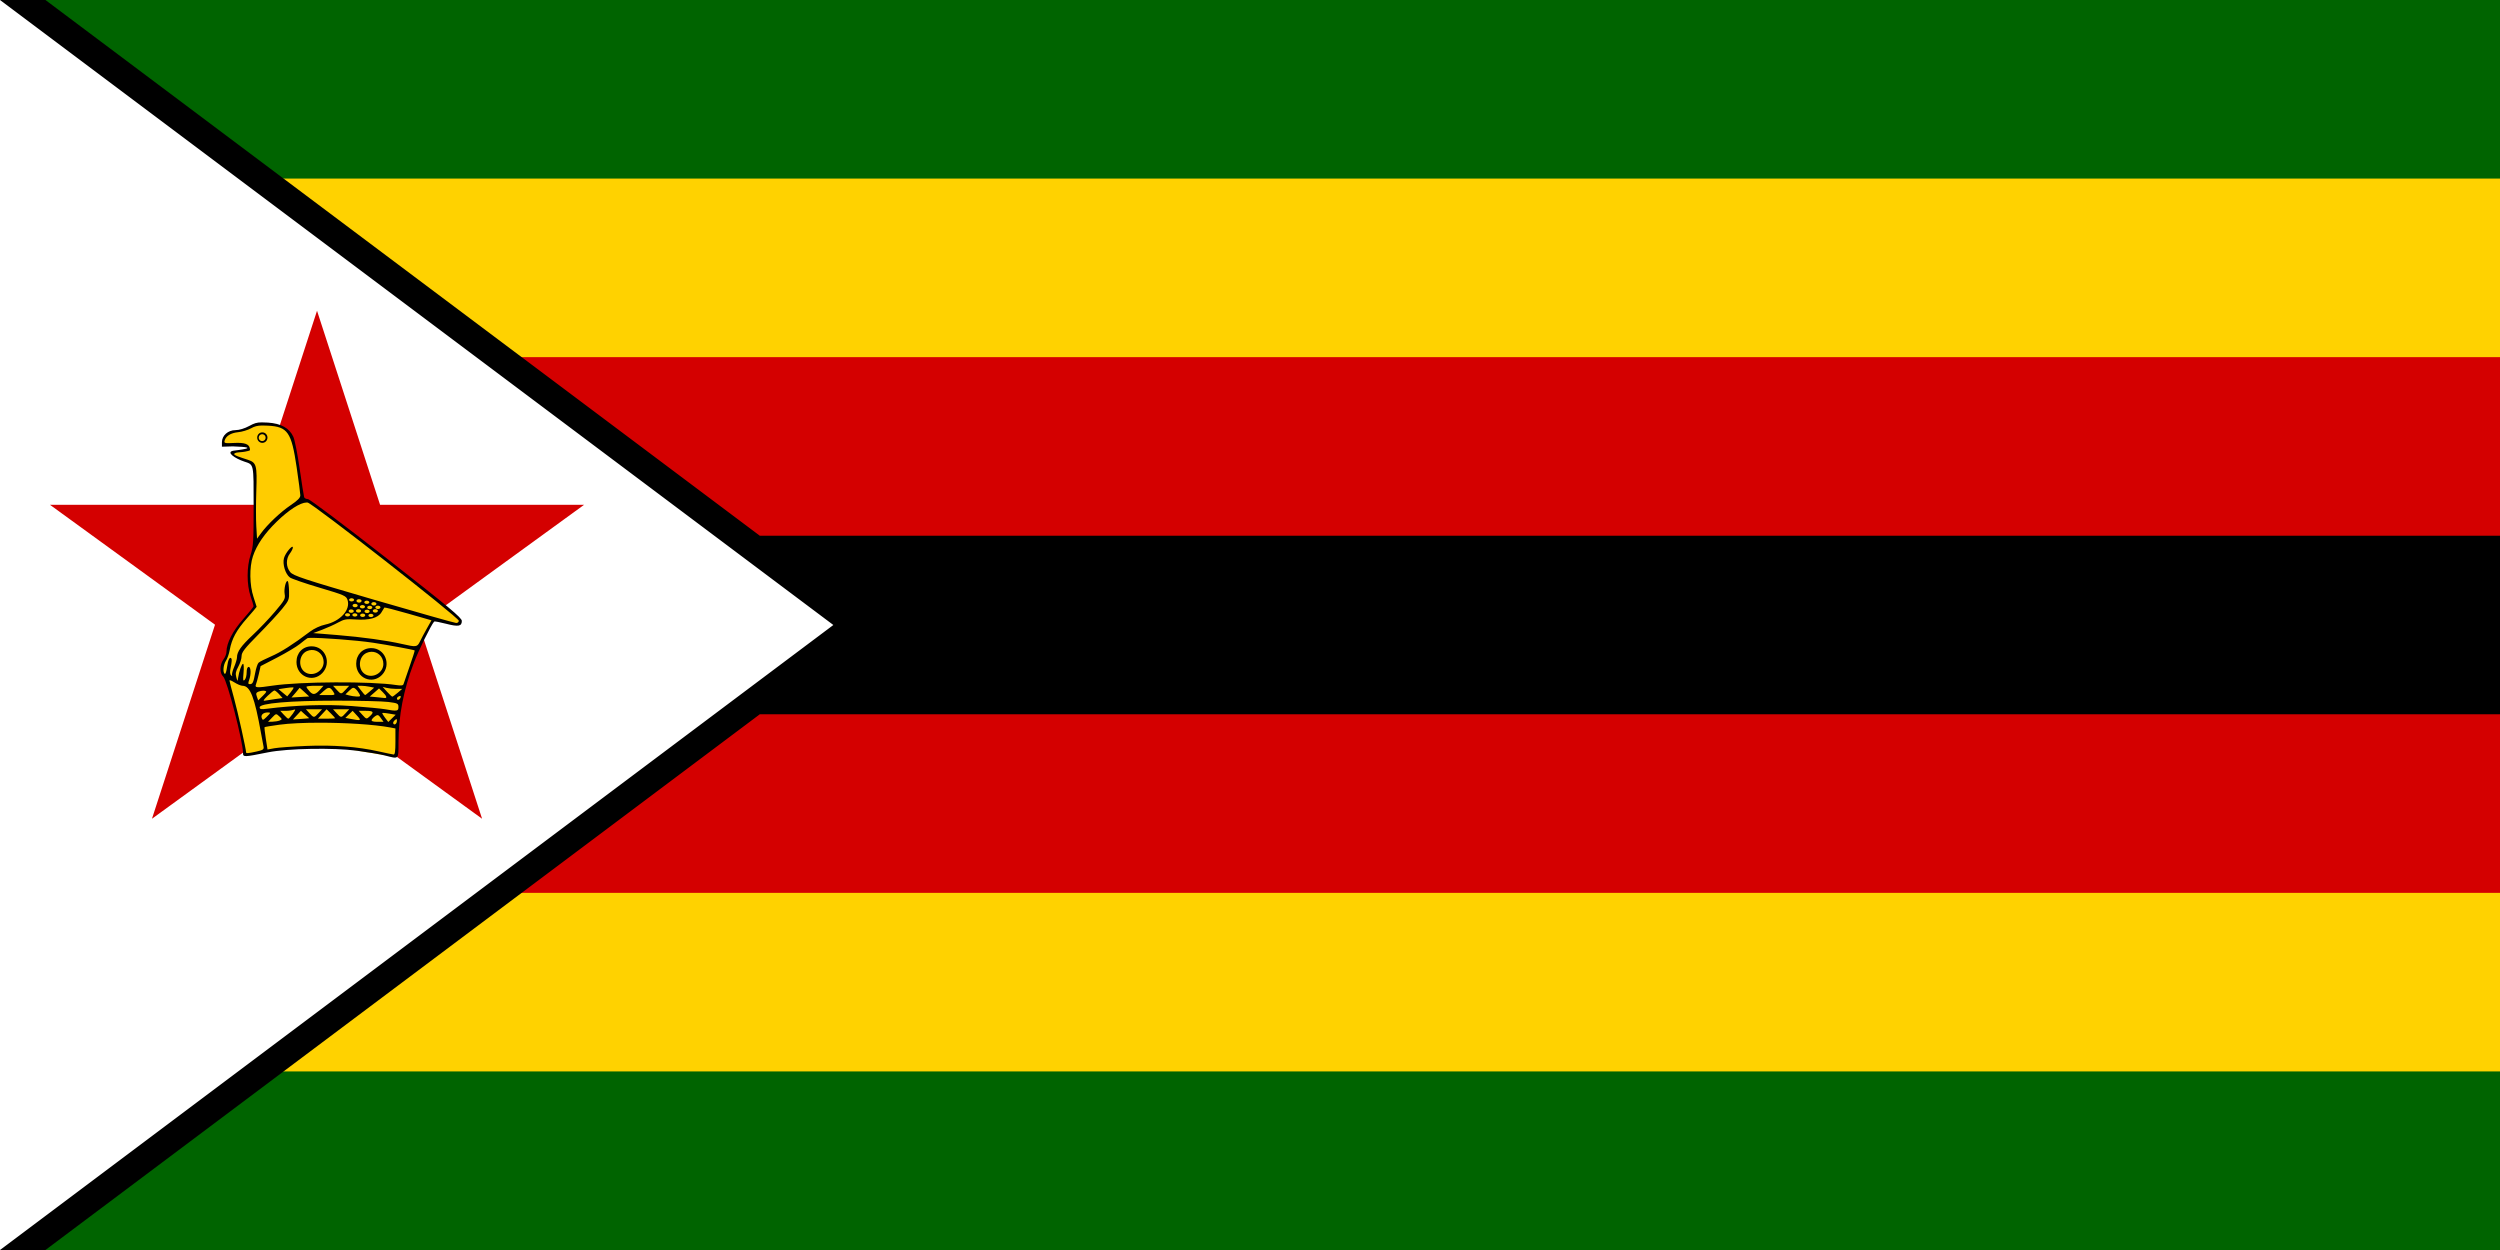
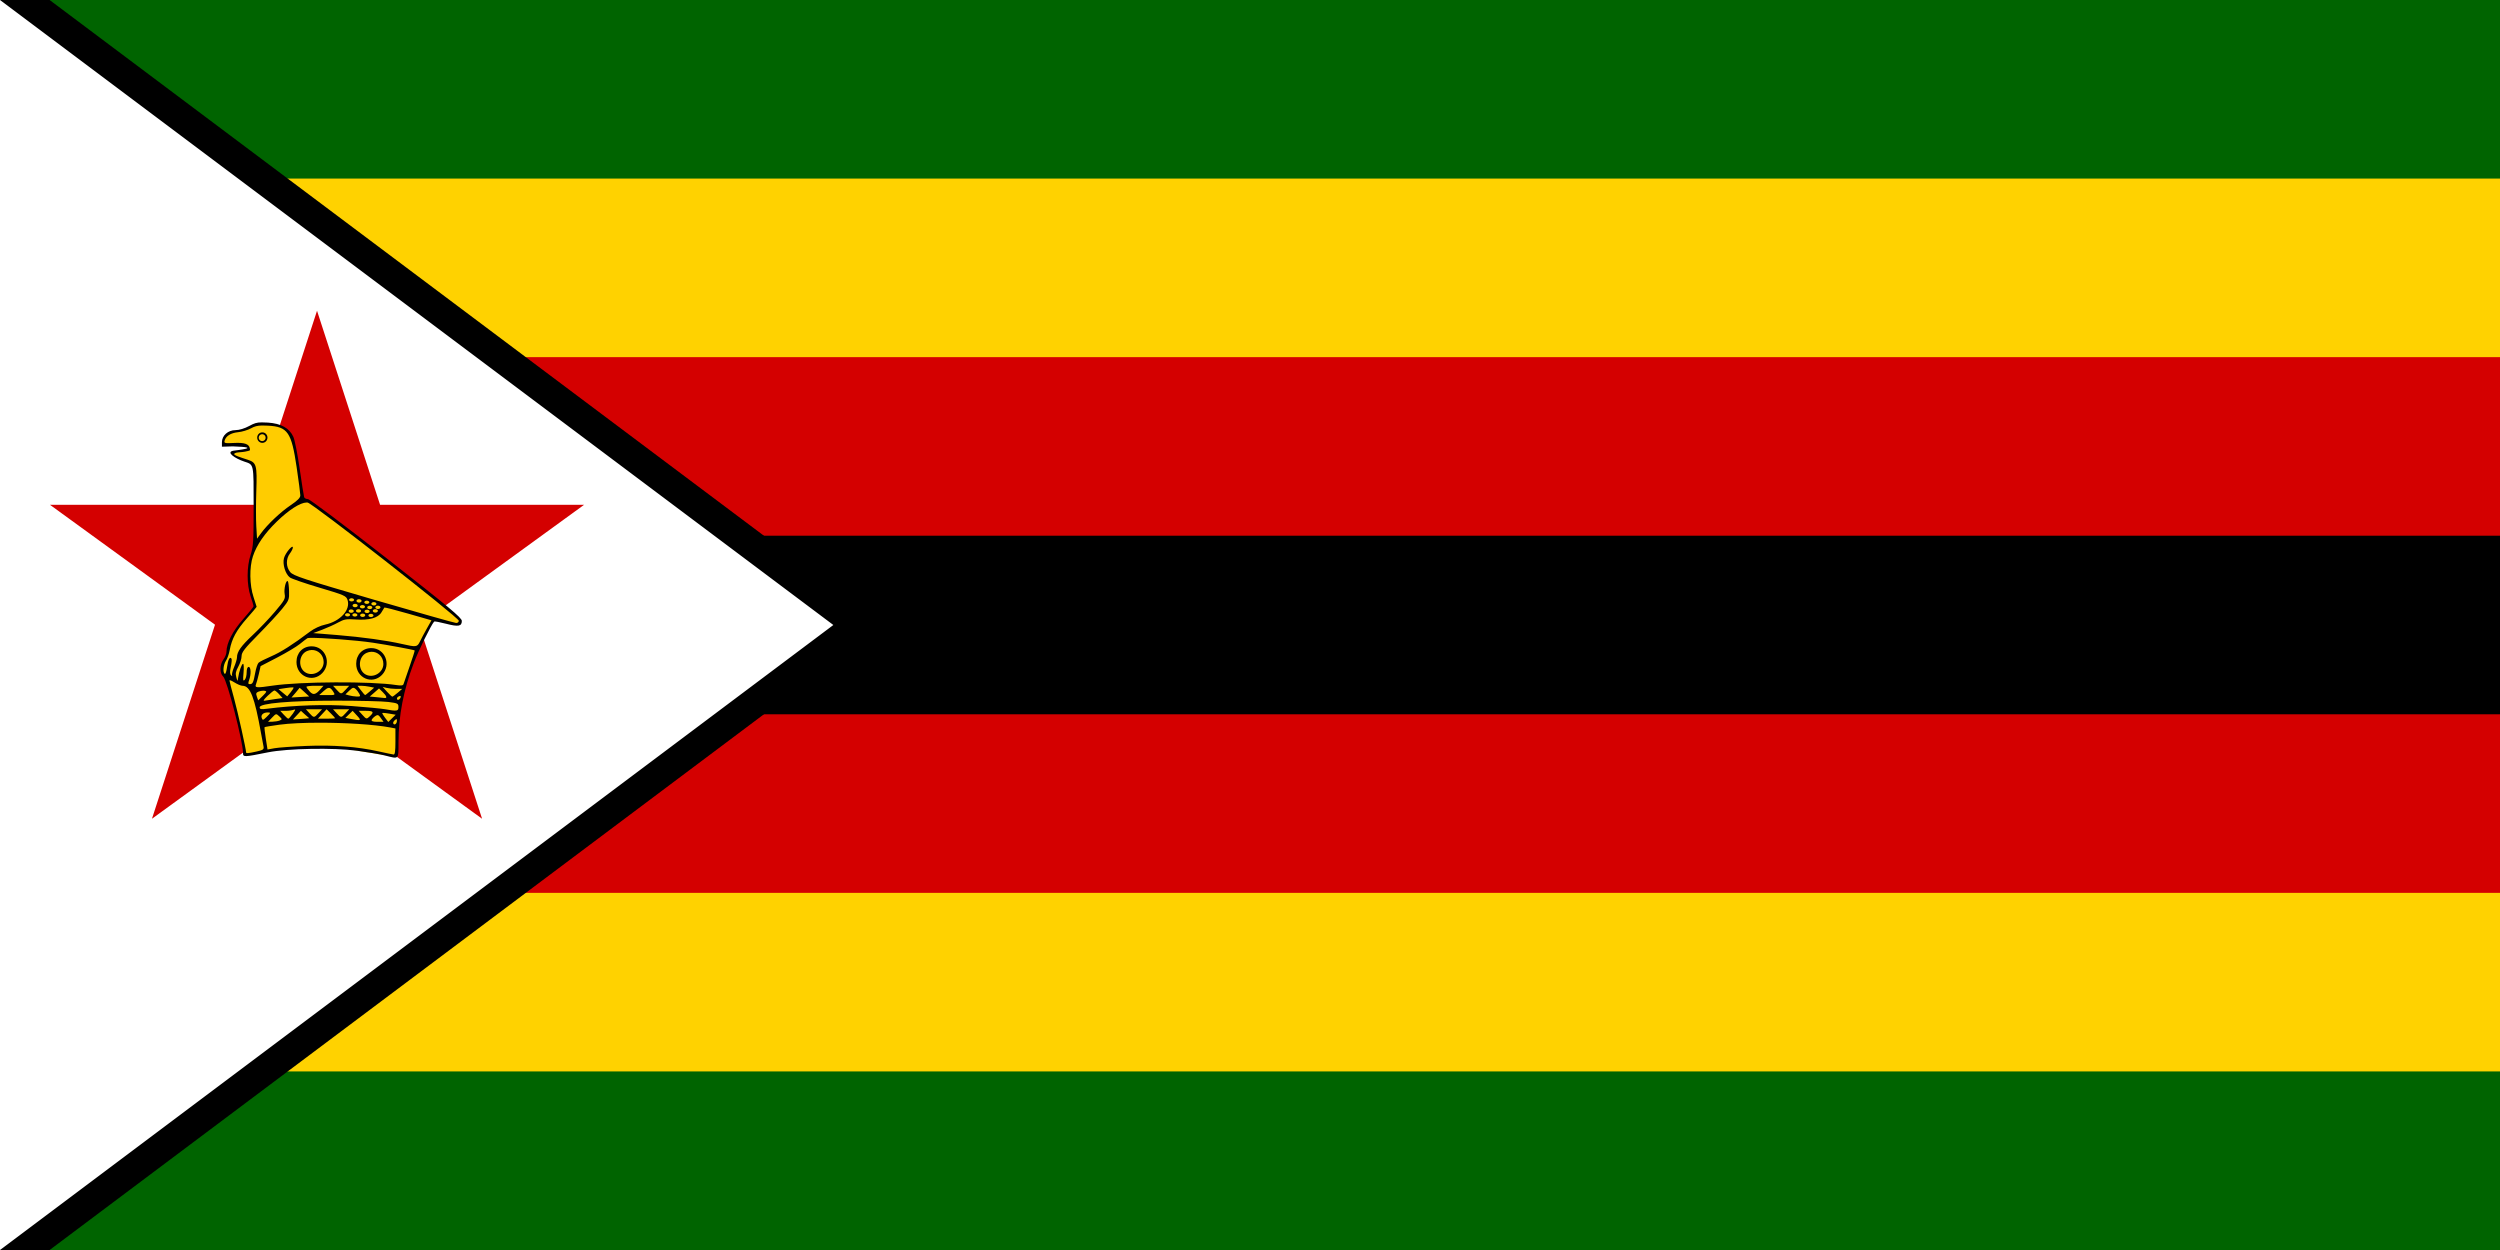
- <svg xmlns="http://www.w3.org/2000/svg" xmlns:xlink="http://www.w3.org/1999/xlink" width="1400" height="700">
-   <path d="M0 0h1400v700H0V0z" fill="#006400" />
-   <path d="M0 100h1400v500H0V100z" fill="#ffd200" />
-   <path d="M0 200h1400v300H0V200z" fill="#d40000" />
-   <path d="M0 0v700h25.448l400.02-300H1400V300H425.469L25.448 0H0z" />
-   <path d="M0 0l466.667 350L0 700" fill="#fff" />
-   <path d="M177.534 174.025L269.965 458.5 27.976 282.685h299.115L85.102 458.5z" fill="#d40000" />
-   <path d="M137.95 422.765l16.333-2.97 30.293-1.188 11.137 1.04 24.946 4.157 1.93-2.524v-17.967l2.822-15.444 5.197-15.74 5.346-12.473 6.98-12.919 11.433 2.821h2.97l.297-2.227-23.907-20.492-25.095-19.155-36.084-27.026-3.267-.891-4.01-28.213-2.82-8.613-3.713-3.267-7.276-2.376-8.019.297-3.563 2.08-7.722 1.781-4.01.594-2.672 3.118-.297 4.01 11.137.297 2.821 1.188-.297 1.188-6.385.89-2.97.891 3.564 2.673 3.564 1.337 4.752 1.782.89 3.118.446 43.211-2.524 6.682-.891 12.474 3.712 14.997-9.355 10.543-5.197 9.504-.891 5.94-2.822 5.79-.445 3.713 1.93 3.86 7.128 23.76 3.712 19.452.891.297z" fill="#fc0" />
-   <path d="M146.594 236.531c-2.859-.002-4.23.492-7.063 2.031-2.556 1.39-5.59 2.313-7.656 2.313-4.201 0-7.594 3.016-7.594 6.781v2.5l6.125-.187c17.557.587 1.528 2.205.25 2.437-4.359.791.967 4.346 6.094 6.063 5.517 1.847 5.281.778 5.281 24.969 0 19.862-.172 22.672-1.687 27.25-2.225 6.72-2.225 16.708 0 23.28.899 2.657 1.64 5.134 1.656 5.5.015.368-2.598 3.616-5.813 7.22-5.805 6.507-9.375 13.491-9.375 18.375 0 1.124-.758 3.021-1.687 4.25-2.144 2.833-2.206 7.71-.125 9.562 2.158 1.92 11.07 36.321 11.094 42.813.008 2.367.431 2.352 13.969-.375 10.928-2.203 36.765-2.67 49.843-.907 6.041.815 13.07 2 15.625 2.656 8.05 2.067 7.606 2.493 7.625-7.218.03-15.015 2.766-29.294 8.563-44.563 2.637-6.946 9.568-21.051 11.406-23.219.182-.214 3.134.332 6.563 1.22 7.014 1.815 8.937 1.476 8.937-1.563 0-1.74-7.16-7.71-42.219-35.156-23.623-18.494-42.999-33.063-43.969-33.063-.953 0-1.916-.49-2.125-1.094-.208-.604-1.322-7.753-2.5-15.906-1.177-8.153-2.768-16.204-3.53-17.875-2.232-4.886-6.851-7.477-14.22-7.969a52.05 52.05 0 0 0-3.468-.125zm.25 1.75c.92-.01 1.954.028 3.219.094 11.068.58 13.162 3.635 16.062 23.313 1.126 7.637 2.053 14.699 2.063 15.718.012 1.325-1.526 2.892-5.407 5.5-5.715 3.842-13.09 10.848-16.687 15.813l-2.156 2.937-.407-6.906c-.237-3.796-.237-12.656 0-19.688.49-14.532.11-15.966-4.656-17.562-3.89-1.303-8.968-2.703-7.469-3.594 1.637-.972 3.152-.277 7.313-1.312 1.473-.367 1.393-.305 1.156-1.563-.427-2.266-2.64-3.306-8.906-2.969-4.921.266-5.552.138-5.219-1.187.674-2.679 3.46-4.438 7.594-4.844 2.226-.218 5.473-1.204 7.25-2.187 1.966-1.088 3.492-1.53 6.25-1.563zm24.781 43.125c.233-.004.45 0 .656.031 2.837.446 84.656 64.416 84.656 66.188 0 .701-.655 1.263-1.468 1.25-.814-.013-21.638-5.91-46.25-13.094-39.334-11.48-44.99-13.354-46.688-15.406-2.413-2.916-2.494-7.369-.219-10.375.93-1.228 1.688-2.738 1.688-3.375 0-1.943-4.17 3.013-4.969 5.906-.933 3.382.806 9.042 3.344 10.875 1.003.725 8.5 3.301 16.656 5.719 13.92 4.126 14.855 4.57 15.594 6.875 1.774 5.533-4.072 11.956-12.531 13.781-2.728.589-6.198 2.195-8.594 4-9.526 7.177-16.159 11.417-21.719 13.813-3.27 1.408-6.427 3-7 3.562-.572.563-1.407 3.123-1.875 5.688-.993 5.446-1.415 6.281-3.031 6.281-.935 0-1.02-.49-.375-2.25 1.188-3.248 1.058-7.406-.25-7.406-.692 0-1.125 1.157-1.125 3.094 0 1.69-.477 3.552-1.094 4.156-.926.907-1.043.236-.656-3.938.258-2.777.145-5.062-.25-5.062-.758 0-2.247 4.209-2.781 7.906-.313 2.168-.332 2.15-1.031-.406-.547-1.997-.282-3.336 1.125-5.875 1.002-1.811 1.843-4.446 1.843-5.875 0-2.153 1.587-4.236 9.375-12.125 5.17-5.237 11.19-11.736 13.375-14.438 3.78-4.675 3.98-5.17 3.844-9.906-.079-2.737-.395-5.196-.688-5.5-.987-1.026-2.303 4.264-1.78 7.156.471 2.615-.016 3.506-5.47 9.938-3.291 3.882-8.882 9.736-12.406 13.031-6.49 6.069-8.812 9.349-8.812 12.438 0 .937-.727 3.415-1.625 5.5-.898 2.084-1.394 4.214-1.125 4.718.3.565.086.528-.531-.062-.732-.699-.79-1.993-.188-4.781.455-2.104.642-4.136.406-4.532-.906-1.524-1.969.433-2.5 4.594-.304 2.386-.875 4.136-1.281 3.875-1.222-.785-.837-5.129.656-7.344.77-1.141 1.73-3.86 2.125-6.062 1.11-6.174 3.763-11.075 9.656-17.75 2.97-3.365 5.407-6.243 5.407-6.406 0-.164-.792-2.648-1.75-5.5-2.216-6.597-2.363-16.643-.344-22.75 2.127-6.437 6.51-12.808 13.438-19.532 6.703-6.507 13.073-10.567 16.562-10.625zm25.031 53.625a1.432.955 0 0 1 1.656.938 1.432.955 0 0 1-2.843 0 1.432.955 0 0 1 1.187-.938zm4.125.531a1.432.955 0 0 1 .031 0 1.432.955 0 0 1 1.688.97 1.438.958 0 0 1-2.875 0 1.432.955 0 0 1 1.156-.97zm4.375.813a1.432.955 0 0 1 .156 0 1.432.955 0 0 1 1.532.969 1.432.955 0 0 1-2.844 0 1.432.955 0 0 1 1.156-.969zm3.938.813a1.432.955 0 0 1 .187 0 1.432.955 0 0 1 1.531.968 1.438.958 0 0 1-2.875 0 1.432.955 0 0 1 1.157-.969zm-10.5.968a1.432.955 0 0 1 .031 0 1.432.955 0 0 1 1.688.969 1.438.958 0 0 1-2.875 0 1.432.955 0 0 1 1.156-.969zm4.125.688a1.432.955 0 0 1 1.687.937 1.438.958 0 0 1-2.875 0 1.432.955 0 0 1 1.188-.937zm8.656.344a1.432.955 0 0 1 1.688.937 1.438.958 0 0 1-2.875 0 1.432.955 0 0 1 1.187-.938zm-4.563.062a1.432.955 0 0 1 1.688.938 1.438.958 0 0 1-2.875 0 1.432.955 0 0 1 1.188-.938zm8.438.969c.127-.188 6.125 1.338 13.313 3.406l13.062 3.75-2.531 4.5c-1.393 2.466-3.151 5.774-3.906 7.344-1.534 3.187-2.078 3.242-9.938 1.437-8.692-1.996-22.432-3.892-36.406-5.031l-13.438-1.094 5.063-1.906c2.788-1.057 6.797-2.867 8.906-4.031 3.309-1.826 4.643-2.061 9.719-1.688 7.536.555 12.615-.835 14.5-3.969a155.81 155.81 0 0 1 1.656-2.718zm-14.75.937a1.432.955 0 0 1 .031 0 1.432.955 0 0 1 1.688.969 1.438.958 0 0 1-2.875 0 1.432.955 0 0 1 1.156-.969zm9.406 0a1.432.955 0 0 1 .031 0 1.432.955 0 0 1 1.688.969 1.438.958 0 0 1-2.875 0 1.432.955 0 0 1 1.156-.969zm-13.5.125a1.432.955 0 0 1 .188 0 1.432.955 0 0 1 1.531.969 1.438.958 0 0 1-2.875 0 1.432.955 0 0 1 1.156-.969zm8.906.156a1.432.955 0 0 1 1.688.938 1.438.958 0 0 1-2.875 0 1.432.955 0 0 1 1.188-.938zm-10.937 1.97a1.432.955 0 0 1 .031 0 1.432.955 0 0 1 1.656.968 1.432.955 0 0 1-2.843 0 1.432.955 0 0 1 1.156-.969zm4.094.062a1.432.955 0 0 1 .156 0 1.432.955 0 0 1 1.531.969 1.432.955 0 0 1-2.844 0 1.432.955 0 0 1 1.157-.97zm4.375.156a1.432.955 0 0 1 1.687.938 1.438.958 0 0 1-2.875 0 1.432.955 0 0 1 1.188-.938zm4.625.125a1.432.955 0 0 1 .031 0 1.432.955 0 0 1 1.656.969 1.432.955 0 0 1-2.844 0 1.432.955 0 0 1 1.157-.969zm-33.844 13.469c5.718-.183 25.682 1.265 35.156 2.687 8.339 1.252 22.945 3.963 23.438 4.344.123.095-1.129 4.092-2.813 8.875-1.684 4.783-3.22 9.248-3.406 9.906-.255.898-1.281 1.037-4.125.594-13.885-2.164-53.893-1.968-69.281.344-8.748 1.314-10.033 1.218-9.281-.625.344-.846 1.076-3.491 1.625-5.906l1-4.407 9.28-4.812c5.102-2.657 10.787-6.043 12.626-7.531 1.838-1.49 3.756-2.967 4.281-3.282.164-.098.683-.161 1.5-.187zm-44.938 23.719c.417 0 1.458.48 2.657 1.25 1.565 1.005 3.563 1.833 4.437 1.843 4.354.054 6.746 6.187 10.438 26.781.52 2.899 1.13 6.11 1.344 7.157.34 1.668-.138 2.042-3.875 2.875-4.725 1.053-5.875 1.13-5.875.5 0-1.769-4.698-22.869-6.75-30.313-1.398-5.07-2.563-9.535-2.563-9.937 0-.05.024-.102.063-.125a.216.216 0 0 1 .125-.031zm47.688 3.093h4.781l-1.594 1.813c-2.83 3.25-4.182 3.559-6.156 1.375-.993-1.1-1.812-2.263-1.812-2.594 0-.331 2.153-.594 4.781-.594zm10.125 0h9.062l-2 2.188c-2.45 2.71-2.612 2.71-5.062 0l-2-2.188zm13.688 0h2.093c1.14 0 3.231.235 4.656.531l2.594.532-2.406 2.094c-1.318 1.152-2.522 2.089-2.688 2.062-.165-.027-1.2-1.234-2.28-2.656l-1.97-2.563zm14.093.625l2.094.531c1.162.304 3.641.585 5.5.594h3.375l-2.531 2.156c-1.394 1.188-2.739 2.17-3 2.188-.262.017-1.604-1.2-2.969-2.719l-2.469-2.75zm-50.344.281c.243.007.395.018.438.063.171.179-.535 1.378-1.594 2.656l-1.937 2.313-2.438-2-2.437-2.031 4.062-.625c1.67-.26 3.178-.396 3.906-.375zm3.844.25c0-.083 1.215.976 2.688 2.344l2.687 2.5-4.969.281-4.968.282 2.281-2.625c1.255-1.447 2.28-2.698 2.281-2.781zm30.188 0c.356.024.7.228 1.125.594.736.635 1.7 1.896 2.156 2.781.714 1.388.498 1.576-1.531 1.5-1.295-.048-3.232-.34-4.313-.656l-1.969-.562 2.157-2.094c1.139-1.112 1.781-1.602 2.375-1.563zm-14 .032c.935-.13 1.662.568 2.656 2.125 1.217 1.905 1.174 1.933-3.313 1.906l-4.53-.031 2.405-2.188c1.192-1.089 2.055-1.712 2.782-1.812zm28.281.312l2.063 2.031c2.259 2.207 2.658 3.554 1 3.313-.581-.084-2.678-.284-4.657-.469l-3.594-.344 2.594-2.25 2.594-2.28zm-58.563 1.125c.391 0 1.599.955 2.657 2.125l1.906 2.125-4.094.563c-2.255.303-4.852.712-5.781.906-1.256.262-.876-.434 1.469-2.688 1.736-1.668 3.453-3.03 3.844-3.03zm-6.25.125c.279-.004.533.027.75.063 1.385.224 1.253.579-1 2.812l-2.593 2.563-.75-2.125c-.627-1.743-.444-2.24 1-2.813.724-.287 1.758-.486 2.594-.5zm76.594 2.938c.401-.025.486.3.25.937-.513 1.39-2 1.732-2 .469 0-.431.577-.981 1.25-1.25.205-.082.367-.148.5-.156zm-35.531 2.656c12.78 0 25.8.318 28.938.719 5.277.674 5.687.877 5.687 2.844 0 2.342-.713 2.454-7.594 1.218-2.09-.375-10.477-1.173-18.656-1.781-14.196-1.056-31.792-.485-47.469 1.531-3.236.416-4 .257-4-.812 0-2.265 16.945-3.719 43.094-3.719zm-17.188 4.813h9.032l-2 2.187c-2.45 2.71-2.613 2.71-5.063 0l-1.969-2.188zm11.594 0l2.375 2.343c1.306 1.3 2.375 2.505 2.375 2.656 0 .152-2.17.282-4.812.282h-4.813l2.438-2.656 2.437-2.625zm3.594 0h9.062l-2 2.187c-2.45 2.71-2.612 2.71-5.062 0l-2-2.188zm-21.375.125c.396.025.04.693-1.156 2.375-1.088 1.528-2.235 2.78-2.531 2.78-.297 0-1.41-1.01-2.5-2.218l-2-2.188h3.03c1.67 0 3.695-.272 4.5-.593.296-.118.525-.165.657-.156zm3.406.75l2.156 1.968c1.192 1.087 2.29 2.051 2.438 2.125.149.074-1.81.27-4.375.438l-4.688.312 2.25-2.437 2.22-2.406zm28.938 0l2.437 2.656c2.656 2.881 2.39 3.007-3.656 1.844l-2.844-.532 2.031-2 2.032-1.969zm3.406 0h3.938c4.267 0 4.817.67 2.406 2.937-1.983 1.865-1.993 1.85-4.344-.75l-2-2.188zm-51.031.906c1.92-.018 1.863.164-.625 2.594-1.908 1.862-2.138 1.903-2.656.5-.62-1.681.867-3.072 3.28-3.094zm64.656.25c.648-.006 1.981.142 3.469.406l3.625.625-2.094 2.031-2.063 2.031-1.812-2.375c-.992-1.31-1.683-2.498-1.531-2.656.038-.04.19-.06.406-.062zm-59.938.781c.513-.087.966.33 1.844 1.156 1.675 1.576 1.696 1.72.25 2.313-.843.345-2.679.653-4.062.687l-2.5.063 2.281-2.375c1.123-1.167 1.675-1.757 2.188-1.844zm56.813.469c.587-.033 1.053.47 1.875 1.625l1.531 2.125h-3.5c-2.28 0-3.37-.364-3.156-1.031.18-.563 1.065-1.514 1.969-2.125.534-.362.929-.575 1.281-.594zm10.688 2.25c.186.042.218.348.218.906 0 1.64-1.364 2.715-2.031 1.594-.26-.436.09-1.278.781-1.875.512-.441.845-.668 1.031-.625zm-43.22 2c14.451-.016 30.522.944 39.845 2.687l2.75.531v7.344c0 5.373-.262 7.339-1.032 7.25-.58-.066-4.3-.83-8.25-1.719-11.918-2.68-25.393-3.717-40.562-3.093-7.668.315-15.691.891-17.844 1.281l-3.938.719-.968-6.125c-.534-3.361-.836-6.221-.688-6.375.148-.154 3.853-.781 8.25-1.375 5.662-.765 13.767-1.116 22.438-1.125z" />
-   <path d="M207.938 362.938c-4.941 0-8.47 3.645-8.47 8.78 0 8.002 8.996 11.876 14.438 6.22 5.443-5.657 1.73-15-5.969-15zm-.032 2.062c3.65-.144 6.781 2.696 6.781 6.813 0 4.817-5.575 8.177-9.875 5.937-4.597-2.395-4.256-10.095.532-12.156a7.138 7.138 0 0 1 2.562-.594z" id="a" />
-   <use transform="translate(-33.441 -1)" width="1400" height="700" xlink:href="#a" />
-   <path d="M146.688 242.125a2.871 2.94 0 0 0-2.657 2.938 2.875 2.943 0 1 0 5.75 0 2.871 2.94 0 0 0-3.094-2.938zm.187 1.031a1.933 1.905 0 0 1 1.875 1.906 1.938 1.91 0 1 1-3.875 0 1.933 1.905 0 0 1 2-1.906z" />
+ <svg xmlns="http://www.w3.org/2000/svg" xmlns:xlink="http://www.w3.org/1999/xlink" width="840" height="420">
+   <path fill="#006400" d="M0 0h840v420H0z" />
+   <path fill="#ffd200" d="M0 60h840v300H0z" />
+   <path fill="#d40000" d="M0 120h840v180H0z" />
+   <path d="M0 180h840v60H0z" />
+   <path d="M0 0v420l280-210z" stroke="#000" stroke-width="20" />
+   <path d="M0 0v420l280-210z" fill="#fff" />
+   <path d="M106.52 104.415L161.98 275.1 16.785 169.61h179.469L51.06 275.1z" fill="#d40000" />
+   <path d="M82.77 253.659l9.8-1.782 18.175-.713 6.683.624 14.968 2.495 1.158-1.515v-10.78l1.693-9.266 3.118-9.444 3.207-7.484 4.188-7.752 6.86 1.693h1.782l.178-1.336-14.344-12.296-15.057-11.493-21.65-16.215-1.96-.535-2.406-16.928-1.693-5.167-2.227-1.96-4.366-1.426-4.81.178-2.14 1.247-4.632 1.07-2.406.356-1.603 1.871-.179 2.406 6.683.178 1.692.713-.178.712-3.831.535-1.782.534 2.138 1.604 2.139.802 2.85 1.07.535 1.87.268 25.927-1.515 4.01-.535 7.483 2.228 8.999-5.613 6.326-3.119 5.702-.534 3.564-1.693 3.474-.267 2.228 1.158 2.316 4.277 14.255 2.227 11.672z" fill="#fc0" />
+   <path d="M87.956 141.919c-1.715-.001-2.538.295-4.237 1.218-1.534.834-3.354 1.388-4.594 1.388-2.52 0-4.556 1.81-4.556 4.069v1.5l3.675-.113c10.534.353.917 1.324.15 1.463-2.616.474.58 2.607 3.656 3.637 3.31 1.108 3.169.467 3.169 14.982 0 11.917-.104 13.603-1.013 16.35-1.334 4.032-1.334 10.025 0 13.968.54 1.594.985 3.08.994 3.3.01.22-1.559 2.17-3.487 4.331-3.484 3.905-5.625 8.096-5.625 11.025 0 .675-.455 1.814-1.013 2.55-1.286 1.7-1.323 4.627-.075 5.738 1.295 1.153 6.642 21.793 6.656 25.688.005 1.42.26 1.411 8.381-.226 6.558-1.32 22.06-1.601 29.907-.543 3.624.488 7.841 1.2 9.375 1.594 4.83 1.24 4.563 1.495 4.575-4.332.017-9.008 1.66-17.576 5.137-26.737 1.582-4.168 5.741-12.631 6.844-13.931.109-.13 1.88.198 3.938.73 4.208 1.09 5.362.887 5.362-.937 0-1.044-4.296-4.625-25.331-21.094-14.174-11.096-25.8-19.837-26.381-19.837-.573 0-1.15-.294-1.275-.656-.126-.363-.794-4.652-1.5-9.544-.707-4.892-1.661-9.722-2.12-10.725-1.338-2.932-4.11-4.486-8.53-4.781a31.228 31.228 0 0 0-2.082-.075zm.15 1.05c.552-.007 1.173.016 1.931.056 6.641.349 7.898 2.181 9.638 13.987.675 4.583 1.232 8.82 1.237 9.432.008.795-.915 1.735-3.243 3.3-3.43 2.305-7.854 6.509-10.013 9.487l-1.294 1.763-.243-4.144c-.143-2.278-.142-7.594 0-11.813.294-8.719.065-9.58-2.794-10.537-2.334-.782-5.38-1.622-4.481-2.156.982-.584 1.891-.167 4.387-.788.884-.22.836-.182.694-.937-.256-1.36-1.584-1.984-5.344-1.781-2.952.159-3.331.082-3.131-.713.404-1.607 2.075-2.663 4.556-2.906 1.336-.131 3.284-.723 4.35-1.313 1.18-.652 2.095-.917 3.75-.937zm14.869 25.875c.14-.003.27 0 .394.019 1.702.267 50.793 38.649 50.793 39.712 0 .42-.393.758-.88.75-.489-.008-12.983-3.546-27.75-7.856-23.6-6.888-26.994-8.013-28.013-9.244-1.448-1.75-1.497-4.421-.132-6.225.558-.737 1.013-1.643 1.013-2.025 0-1.166-2.502 1.808-2.981 3.544-.56 2.03.483 5.425 2.006 6.525.602.434 5.1 1.98 9.994 3.431 8.352 2.476 8.913 2.742 9.356 4.125 1.065 3.32-2.443 7.174-7.519 8.269-1.637.353-3.718 1.317-5.156 2.4-5.716 4.306-9.695 6.85-13.031 8.287-1.962.845-3.857 1.8-4.2 2.138-.344.337-.844 1.873-1.125 3.412-.596 3.268-.85 3.769-1.819 3.769-.561 0-.611-.293-.225-1.35.713-1.949.635-4.444-.15-4.444-.415 0-.675.695-.675 1.857 0 1.014-.286 2.131-.656 2.493-.556.545-.626.142-.394-2.362.155-1.667.087-3.038-.15-3.038-.455 0-1.348 2.526-1.669 4.744-.188 1.3-.199 1.29-.618-.244-.328-1.198-.17-2.001.674-3.525.602-1.087 1.107-2.667 1.107-3.525 0-1.292.952-2.541 5.625-7.275 3.102-3.142 6.714-7.041 8.025-8.662 2.268-2.805 2.388-3.103 2.306-5.944-.047-1.642-.237-3.118-.412-3.3-.593-.616-1.382 2.559-1.07 4.294.284 1.568-.009 2.103-3.28 5.962-1.976 2.33-5.33 5.842-7.444 7.819-3.894 3.641-5.288 5.61-5.288 7.463 0 .562-.436 2.049-.975 3.3-.538 1.25-.836 2.528-.675 2.83.18.34.052.317-.319-.037-.438-.419-.474-1.195-.112-2.869.273-1.262.385-2.48.244-2.718-.544-.915-1.182.26-1.5 2.756-.183 1.432-.525 2.481-.769 2.325-.733-.471-.502-3.077.394-4.406.461-.685 1.037-2.317 1.275-3.638.666-3.704 2.257-6.645 5.793-10.65 1.783-2.018 3.244-3.745 3.244-3.844 0-.098-.475-1.588-1.05-3.3-1.33-3.957-1.417-9.985-.206-13.65 1.276-3.861 3.906-7.684 8.063-11.718 4.022-3.905 7.844-6.34 9.937-6.375zm15.019 32.175a.86.573 0 0 1 .993.562.86.573 0 0 1-1.706 0 .86.573 0 0 1 .713-.562zm2.475.319a.86.573 0 0 1 .019 0 .86.573 0 0 1 1.012.58.863.575 0 0 1-1.725 0 .86.573 0 0 1 .694-.58zm2.625.487a.86.573 0 0 1 .094 0 .86.573 0 0 1 .918.581.86.573 0 0 1-1.706 0 .86.573 0 0 1 .694-.581zm2.362.488a.86.573 0 0 1 .113 0 .86.573 0 0 1 .918.58.863.575 0 0 1-1.724 0 .86.573 0 0 1 .693-.58zm-6.3.58a.86.573 0 0 1 .019 0 .86.573 0 0 1 1.013.582.863.575 0 0 1-1.725 0 .86.573 0 0 1 .693-.581zm2.475.413a.86.573 0 0 1 1.013.563.863.575 0 0 1-1.725 0 .86.573 0 0 1 .712-.563zm5.194.206a.86.573 0 0 1 1.013.563.863.575 0 0 1-1.725 0 .86.573 0 0 1 .712-.563zm-2.737.038a.86.573 0 0 1 1.012.563.863.575 0 0 1-1.725 0 .86.573 0 0 1 .713-.563zm5.062.581c.076-.112 3.675.803 7.987 2.044l7.838 2.25-1.519 2.7c-.836 1.48-1.89 3.464-2.343 4.406-.92 1.913-1.247 1.946-5.963.863-5.215-1.198-13.46-2.336-21.844-3.019l-8.062-.656 3.037-1.144c1.673-.634 4.079-1.72 5.344-2.419 1.985-1.095 2.786-1.236 5.831-1.012 4.522.333 7.57-.502 8.7-2.382.473-.785.918-1.518.994-1.63zm-8.85.563a.86.573 0 0 1 .019 0 .86.573 0 0 1 1.012.581.863.575 0 0 1-1.725 0 .86.573 0 0 1 .694-.581zm5.644 0a.86.573 0 0 1 .019 0 .86.573 0 0 1 1.012.581.863.575 0 0 1-1.725 0 .86.573 0 0 1 .694-.581zm-8.1.075a.86.573 0 0 1 .112 0 .86.573 0 0 1 .919.581.863.575 0 0 1-1.725 0 .86.573 0 0 1 .694-.581zm5.344.094a.86.573 0 0 1 1.012.562.863.575 0 0 1-1.725 0 .86.573 0 0 1 .713-.563zm-6.563 1.18a.86.573 0 0 1 .019 0 .86.573 0 0 1 .993.582.86.573 0 0 1-1.706 0 .86.573 0 0 1 .694-.581zm2.456.038a.86.573 0 0 1 .094 0 .86.573 0 0 1 .919.582.86.573 0 0 1-1.706 0 .86.573 0 0 1 .693-.582zm2.625.094a.86.573 0 0 1 1.013.563.863.575 0 0 1-1.725 0 .86.573 0 0 1 .712-.563zm2.775.075a.86.573 0 0 1 .019 0 .86.573 0 0 1 .994.581.86.573 0 0 1-1.707 0 .86.573 0 0 1 .694-.581zm-20.306 8.081c3.431-.11 15.41.76 21.094 1.613 5.003.751 13.767 2.378 14.062 2.606.074.057-.677 2.455-1.687 5.325s-1.932 5.55-2.044 5.944c-.153.538-.769.622-2.475.356-8.331-1.299-32.336-1.18-41.569.206-5.249.789-6.02.731-5.569-.375.207-.507.646-2.094.976-3.543l.6-2.644 5.568-2.888c3.061-1.594 6.472-3.625 7.575-4.519 1.103-.893 2.254-1.78 2.569-1.968.099-.06.41-.097.9-.113zm-26.962 14.232c.25 0 .874.288 1.593.75.94.603 2.138 1.1 2.663 1.106 2.612.032 4.047 3.712 6.262 16.069.312 1.738.679 3.665.806 4.293.204 1.001-.082 1.225-2.325 1.725-2.834.632-3.525.678-3.525.3 0-1.061-2.818-13.72-4.05-18.187-.838-3.043-1.537-5.721-1.537-5.963 0-.03.015-.06.038-.075a.13.13 0 0 1 .075-.018zm28.612 1.856h2.869l-.957 1.087c-1.698 1.95-2.509 2.136-3.693.825-.596-.66-1.088-1.357-1.088-1.556 0-.199 1.292-.356 2.869-.356zm6.075 0h5.438l-1.2 1.312c-1.47 1.627-1.568 1.627-3.038 0l-1.2-1.312zm8.212 0h1.257c.683 0 1.938.14 2.793.319l1.557.318-1.444 1.256c-.79.692-1.513 1.254-1.613 1.238-.099-.016-.72-.74-1.368-1.594l-1.181-1.537zm8.457.375l1.256.319c.697.182 2.185.35 3.3.356h2.025l-1.519 1.293c-.836.713-1.643 1.303-1.8 1.313-.157.01-.962-.72-1.781-1.631l-1.481-1.65zm-30.206.168c.145.005.236.011.262.038.103.107-.321.827-.956 1.594l-1.163 1.387-1.462-1.2-1.463-1.219 2.438-.375c1.002-.156 1.906-.237 2.343-.225zm2.306.15c0-.05.728.586 1.612 1.407l1.613 1.5-2.982.168-2.98.17 1.368-1.576c.753-.868 1.369-1.619 1.369-1.668zm18.112 0c.214.015.42.137.675.357.442.38 1.02 1.137 1.294 1.668.429.833.299.946-.919.9-.776-.028-1.939-.204-2.587-.393l-1.181-.338 1.293-1.256c.684-.667 1.07-.961 1.425-.938zm-8.4.02c.561-.078.997.34 1.594 1.274.73 1.143.704 1.16-1.987 1.144l-2.72-.019 1.445-1.312c.714-.654 1.232-1.028 1.668-1.088zm16.969.187l1.238 1.219c1.355 1.323 1.594 2.132.6 1.987-.349-.05-1.607-.17-2.794-.281l-2.157-.207 1.557-1.35 1.556-1.368zm-35.137.675c.234 0 .958.572 1.593 1.275l1.144 1.275-2.456.337c-1.353.182-2.911.428-3.469.544-.753.157-.526-.26.881-1.613 1.042-1 2.072-1.818 2.306-1.818zm-3.75.075c.167-.003.319.016.45.037.83.135.75.348-.6 1.688l-1.557 1.537-.45-1.275c-.376-1.045-.266-1.343.6-1.687a4.85 4.85 0 0 1 1.556-.3zm45.956 1.762c.24-.015.291.18.15.563-.308.833-1.2 1.039-1.2.281 0-.259.346-.589.75-.75.123-.049.22-.089.3-.094zm-21.319 1.594c7.668 0 15.48.19 17.363.431 3.166.405 3.412.526 3.412 1.707 0 1.405-.428 1.472-4.556.73-1.255-.225-6.287-.703-11.194-1.068-8.518-.633-19.075-.291-28.481.919-1.942.25-2.4.154-2.4-.488 0-1.358 10.167-2.231 25.856-2.231zm-10.313 2.887h5.42l-1.2 1.313c-1.47 1.626-1.568 1.626-3.038 0l-1.181-1.313zm6.957 0l1.425 1.407c.783.78 1.425 1.503 1.425 1.594 0 .09-1.302.168-2.888.168h-2.887l1.462-1.594 1.463-1.575zm2.156 0h5.438l-1.2 1.313c-1.47 1.626-1.568 1.626-3.038 0l-1.2-1.313zm-12.825.075c.238.016.024.416-.694 1.425-.652.918-1.34 1.67-1.519 1.67-.177 0-.845-.607-1.5-1.332l-1.2-1.313h1.82c1 0 2.216-.163 2.7-.356.177-.07.314-.099.393-.094zm2.044.45l1.293 1.182c.715.652 1.374 1.23 1.463 1.275.09.044-1.086.162-2.625.262l-2.813.188 1.35-1.463 1.332-1.444zm17.362 0l1.463 1.594c1.593 1.73 1.434 1.804-2.194 1.106l-1.706-.318 1.219-1.2 1.218-1.181zm2.044 0h2.362c2.56 0 2.89.402 1.444 1.763-1.19 1.119-1.196 1.11-2.606-.45l-1.2-1.313zm-30.619.544c1.153-.01 1.118.099-.375 1.556-1.144 1.118-1.283 1.142-1.594.3-.372-1.008.52-1.843 1.97-1.856zm38.794.15c.39-.003 1.189.085 2.081.244l2.175.375-1.256 1.219-1.237 1.219-1.088-1.425c-.595-.787-1.01-1.5-.919-1.594.023-.024.114-.037.244-.038zM92.738 240c.307-.052.579.198 1.106.694 1.005.945 1.017 1.032.15 1.387-.506.208-1.608.392-2.438.413l-1.5.037 1.369-1.425c.674-.7 1.005-1.054 1.313-1.106zm34.087.281c.352-.02.632.282 1.125.975l.919 1.275h-2.1c-1.368 0-2.023-.218-1.894-.619.108-.337.639-.908 1.181-1.275.32-.216.558-.344.769-.356zm6.413 1.35c.112.026.13.21.13.544 0 .984-.818 1.629-1.218.956-.156-.261.054-.767.469-1.125.307-.264.506-.4.619-.375zm-25.932 1.2c8.67-.01 18.313.567 23.907 1.613l1.65.319v4.406c0 3.223-.157 4.403-.62 4.35-.348-.04-2.58-.499-4.95-1.031-7.15-1.608-15.235-2.23-24.337-1.857-4.6.19-9.414.535-10.706.769l-2.362.431-.582-3.675c-.32-2.016-.501-3.732-.412-3.825.089-.092 2.311-.468 4.95-.825 3.397-.458 8.26-.669 13.462-.675z" />
+   <path id="a" d="M124.763 217.762c-2.965 0-5.082 2.188-5.082 5.27 0 4.8 5.397 7.125 8.663 3.73 3.265-3.394 1.037-9-3.581-9zm-.02 1.238c2.191-.087 4.07 1.618 4.07 4.088 0 2.89-3.346 4.906-5.925 3.562-2.76-1.437-2.554-6.057.318-7.294a4.283 4.283 0 0 1 1.538-.356z" />
+   <use xlink:href="#a" x="-20.065" y="-.6" />
+   <path d="M88.013 145.275a1.723 1.764 0 0 0-1.594 1.762 1.725 1.766 0 1 0 3.45 0 1.723 1.764 0 0 0-1.856-1.762zm.112.619a1.16 1.143 0 0 1 1.125 1.143 1.163 1.146 0 1 1-2.325 0 1.16 1.143 0 0 1 1.2-1.143z" />
</svg>
